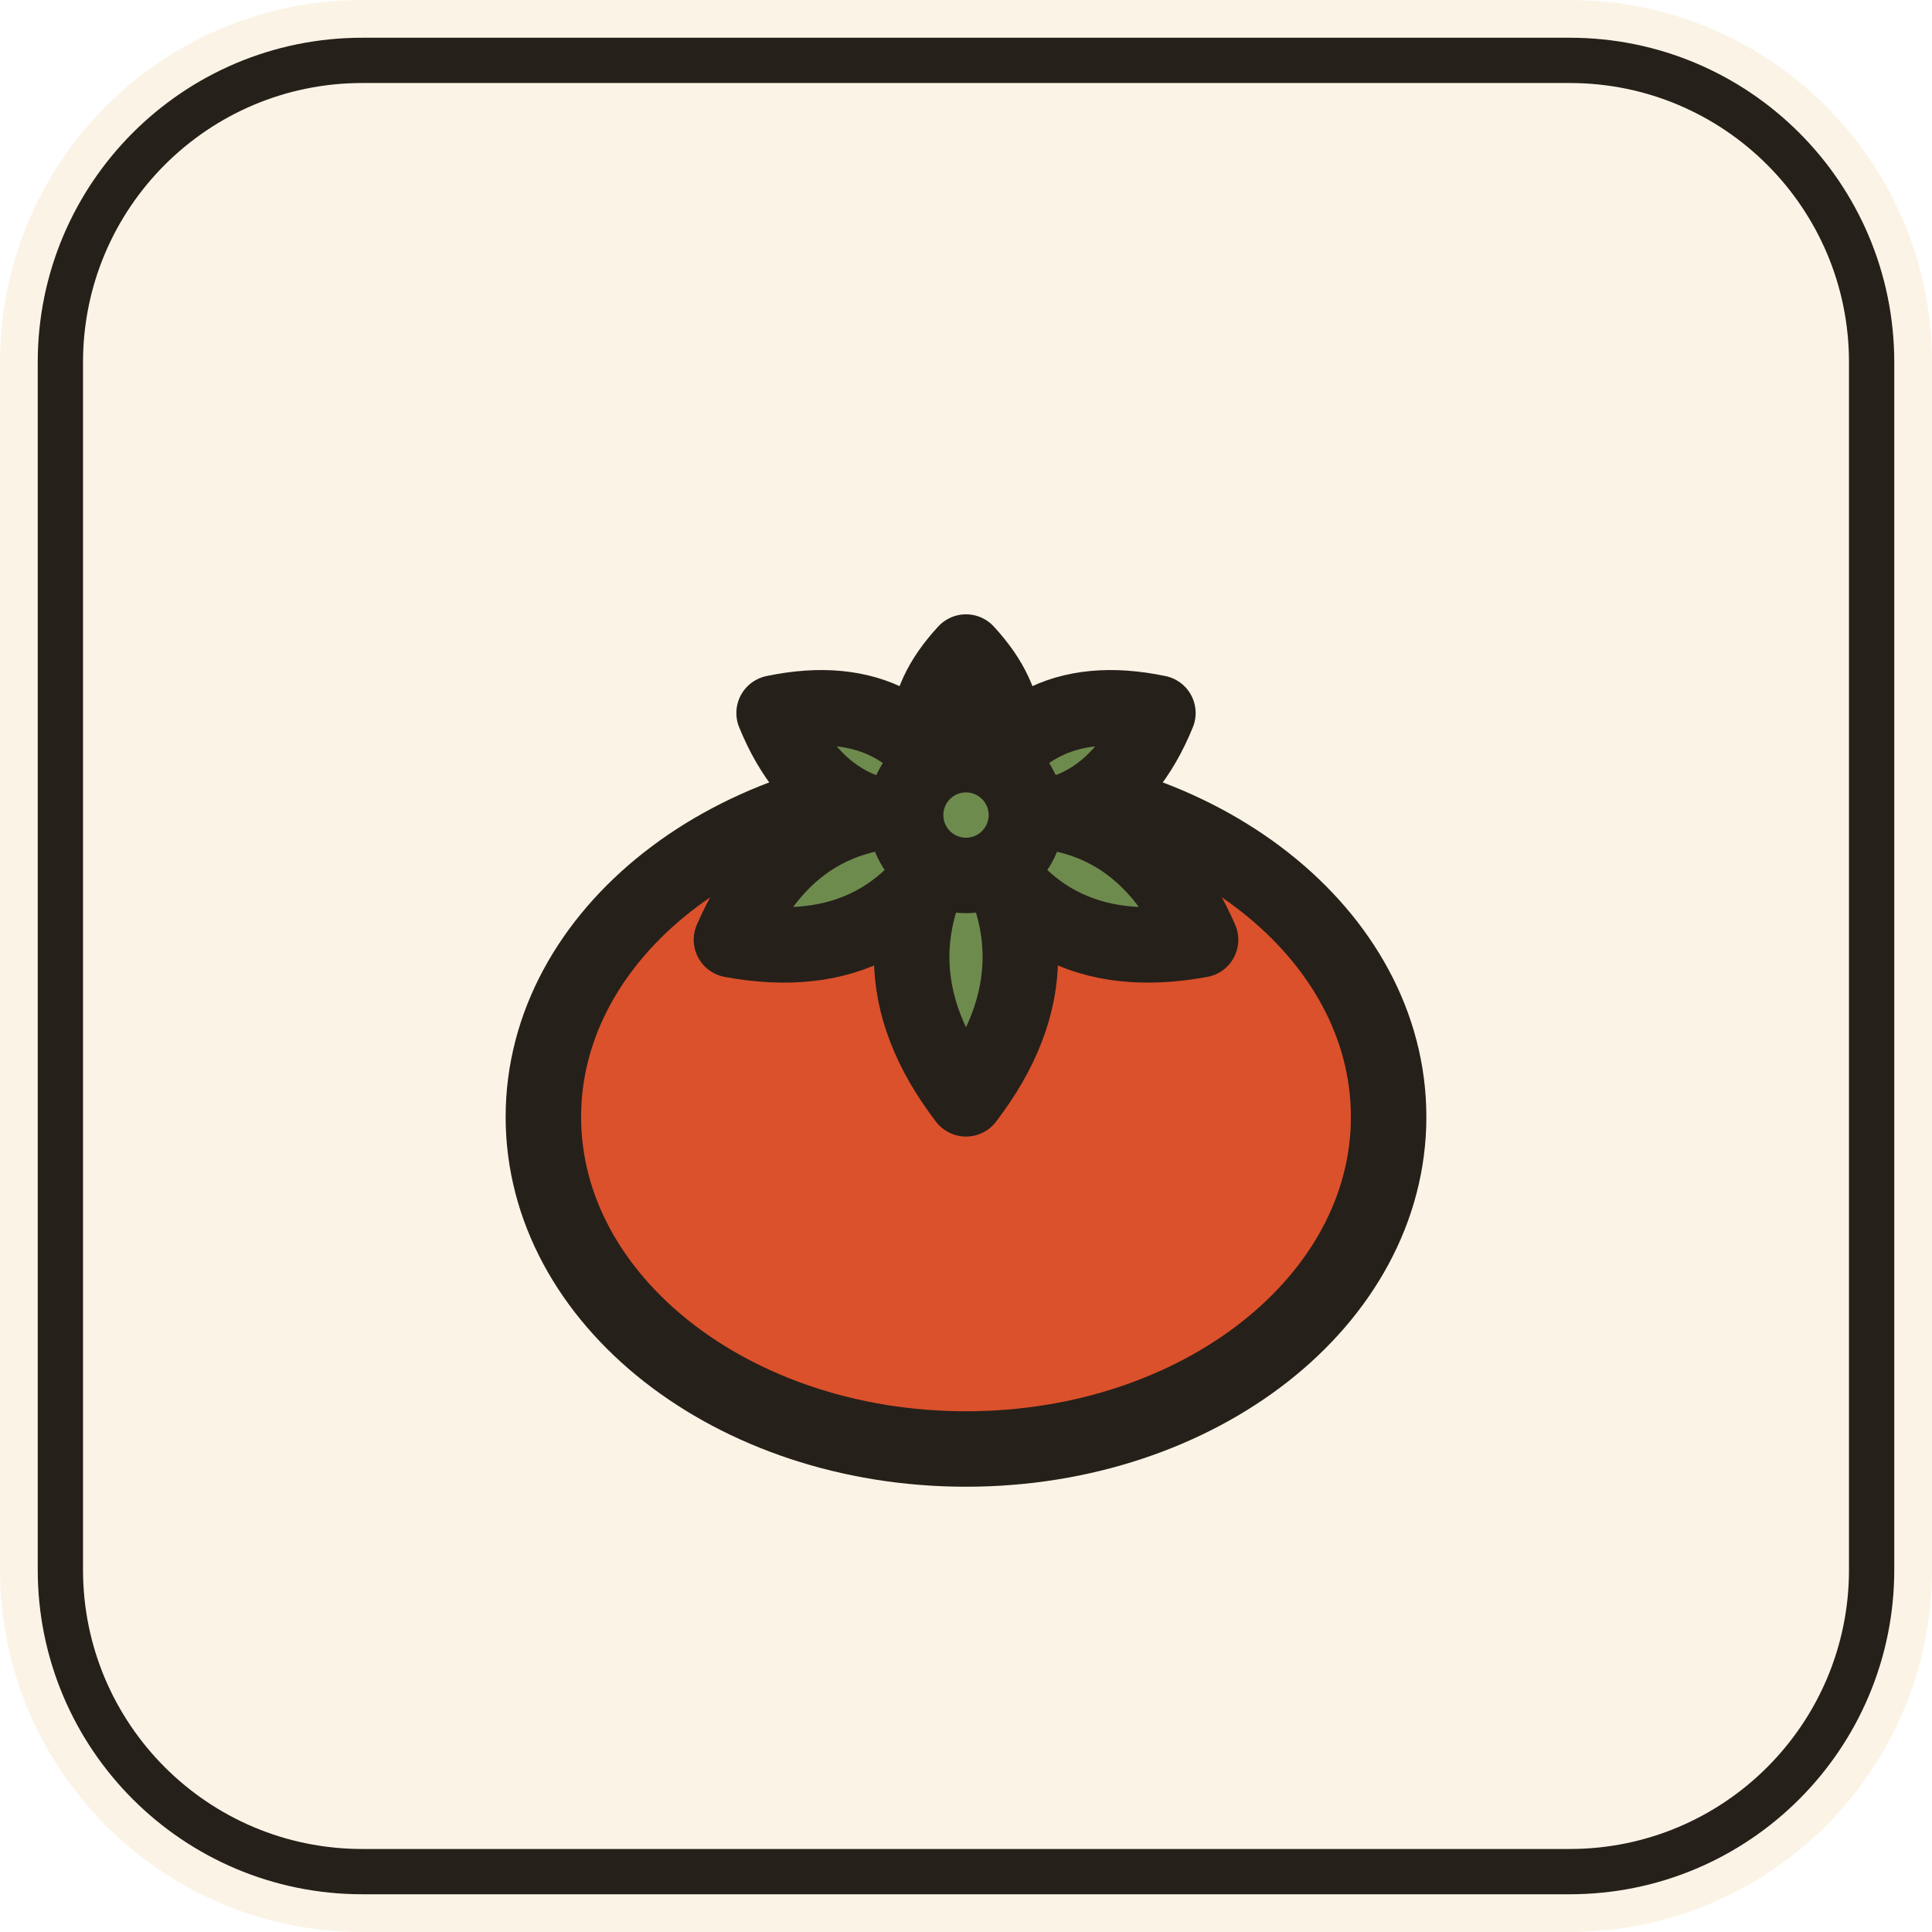
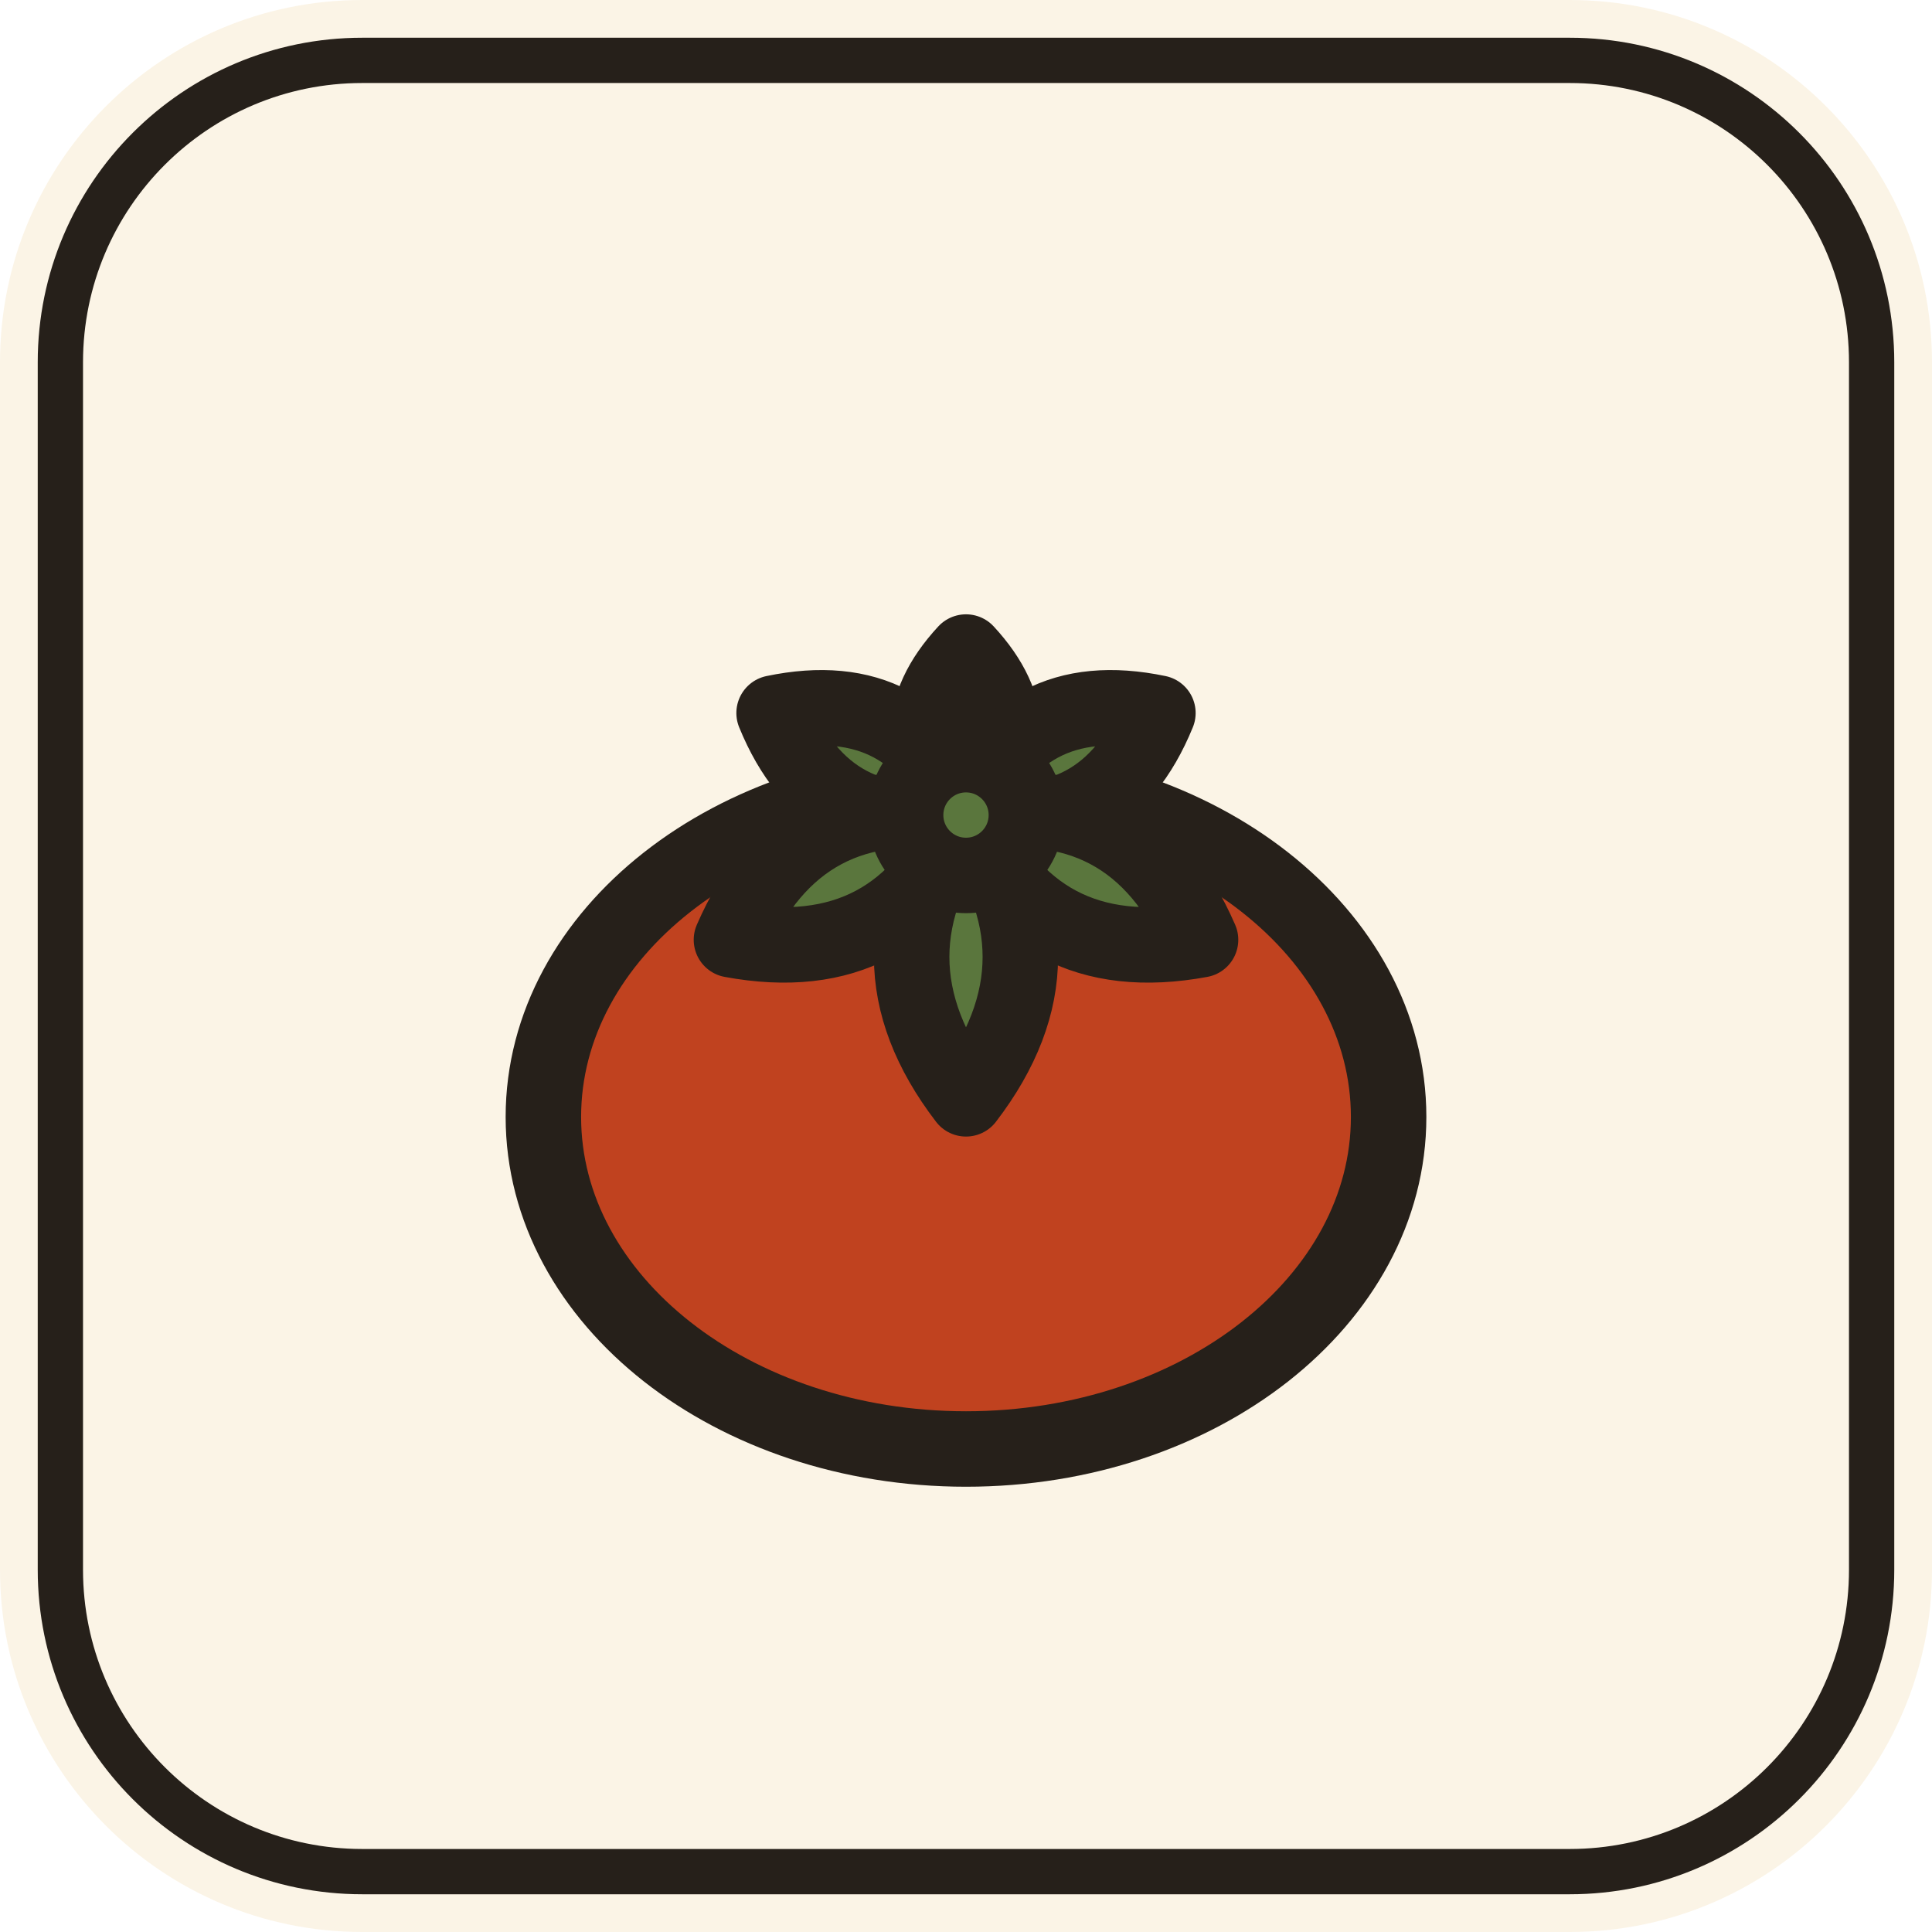
<svg xmlns="http://www.w3.org/2000/svg" viewBox="0 0 512 512">
  <rect width="512" height="512" rx="96" fill="#FBF4E6" />
  <rect x="16" y="16" width="480" height="480" rx="80" fill="none" stroke="#26201A" stroke-width="12" />
  <g transform="translate(96 96) scale(8)">
-     <ellipse cx="20" cy="25" rx="14" ry="11" fill="#DB512B" stroke="#26201A" stroke-width="2.5" />
-     <g fill="#6E8B4E" stroke="#26201A" stroke-width="2.5" stroke-linejoin="round">
+     <ellipse cx="20" cy="25" rx="14" ry="11" fill="#C0421F" stroke="#26201A" stroke-width="2.5" />
+     <g fill="#5A763D" stroke="#26201A" stroke-width="2.5" stroke-linejoin="round">
      <path d="M0 0 Q-2.5 -2.7 0 -5.4 Q2.5 -2.7 0 0Z" transform="translate(20 15) rotate(0)" />
      <path d="M0 0 Q-3 -3.6 0 -7.2 Q3 -3.6 0 0Z" transform="translate(20 15) rotate(62)" />
      <path d="M0 0 Q-3 -3.6 0 -7.2 Q3 -3.6 0 0Z" transform="translate(20 15) rotate(298)" />
      <path d="M0 0 Q-3.5 -4.4 0 -8.8 Q3.5 -4.4 0 0Z" transform="translate(20 15) rotate(118)" />
      <path d="M0 0 Q-3.5 -4.4 0 -8.8 Q3.5 -4.4 0 0Z" transform="translate(20 15) rotate(242)" />
      <path d="M0 0 Q-3.6 -4.7 0 -9.4 Q3.6 -4.7 0 0Z" transform="translate(20 15) rotate(180)" />
    </g>
-     <circle cx="20" cy="15" r="2" fill="#6E8B4E" stroke="#26201A" stroke-width="2.5" />
+     <circle cx="20" cy="15" r="2" fill="#5A763D" stroke="#26201A" stroke-width="2.5" />
  </g>
</svg>
